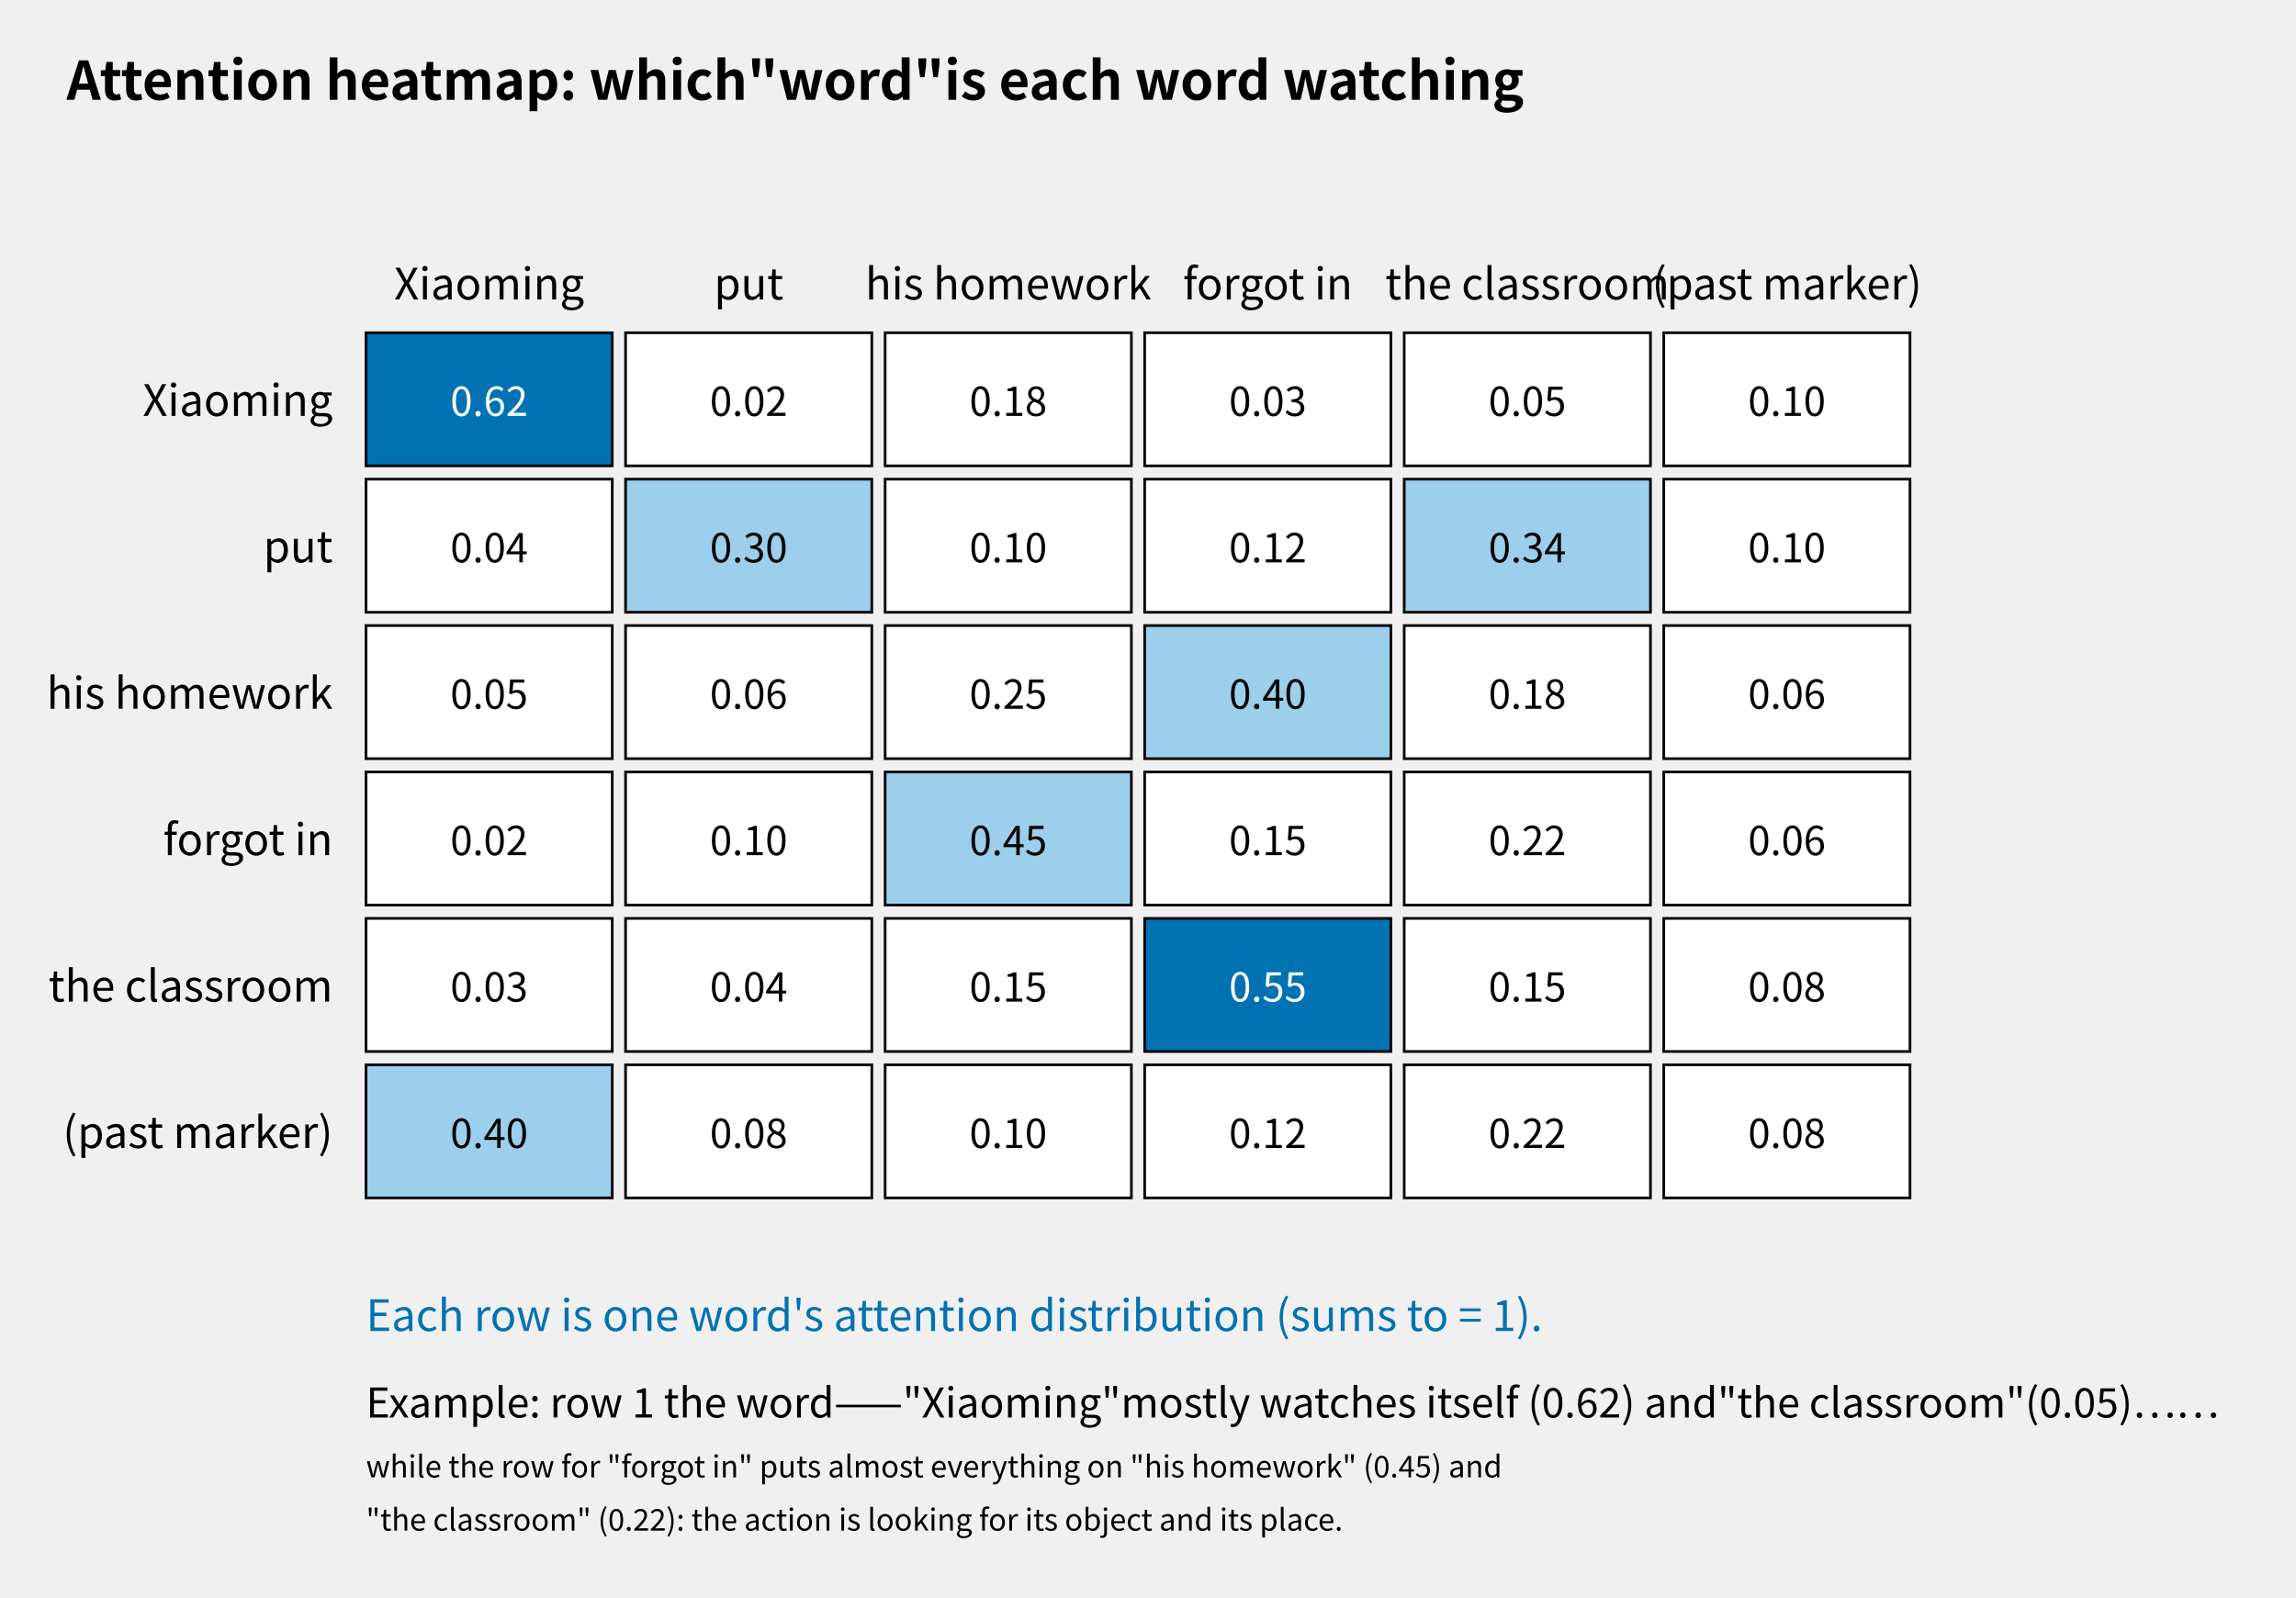
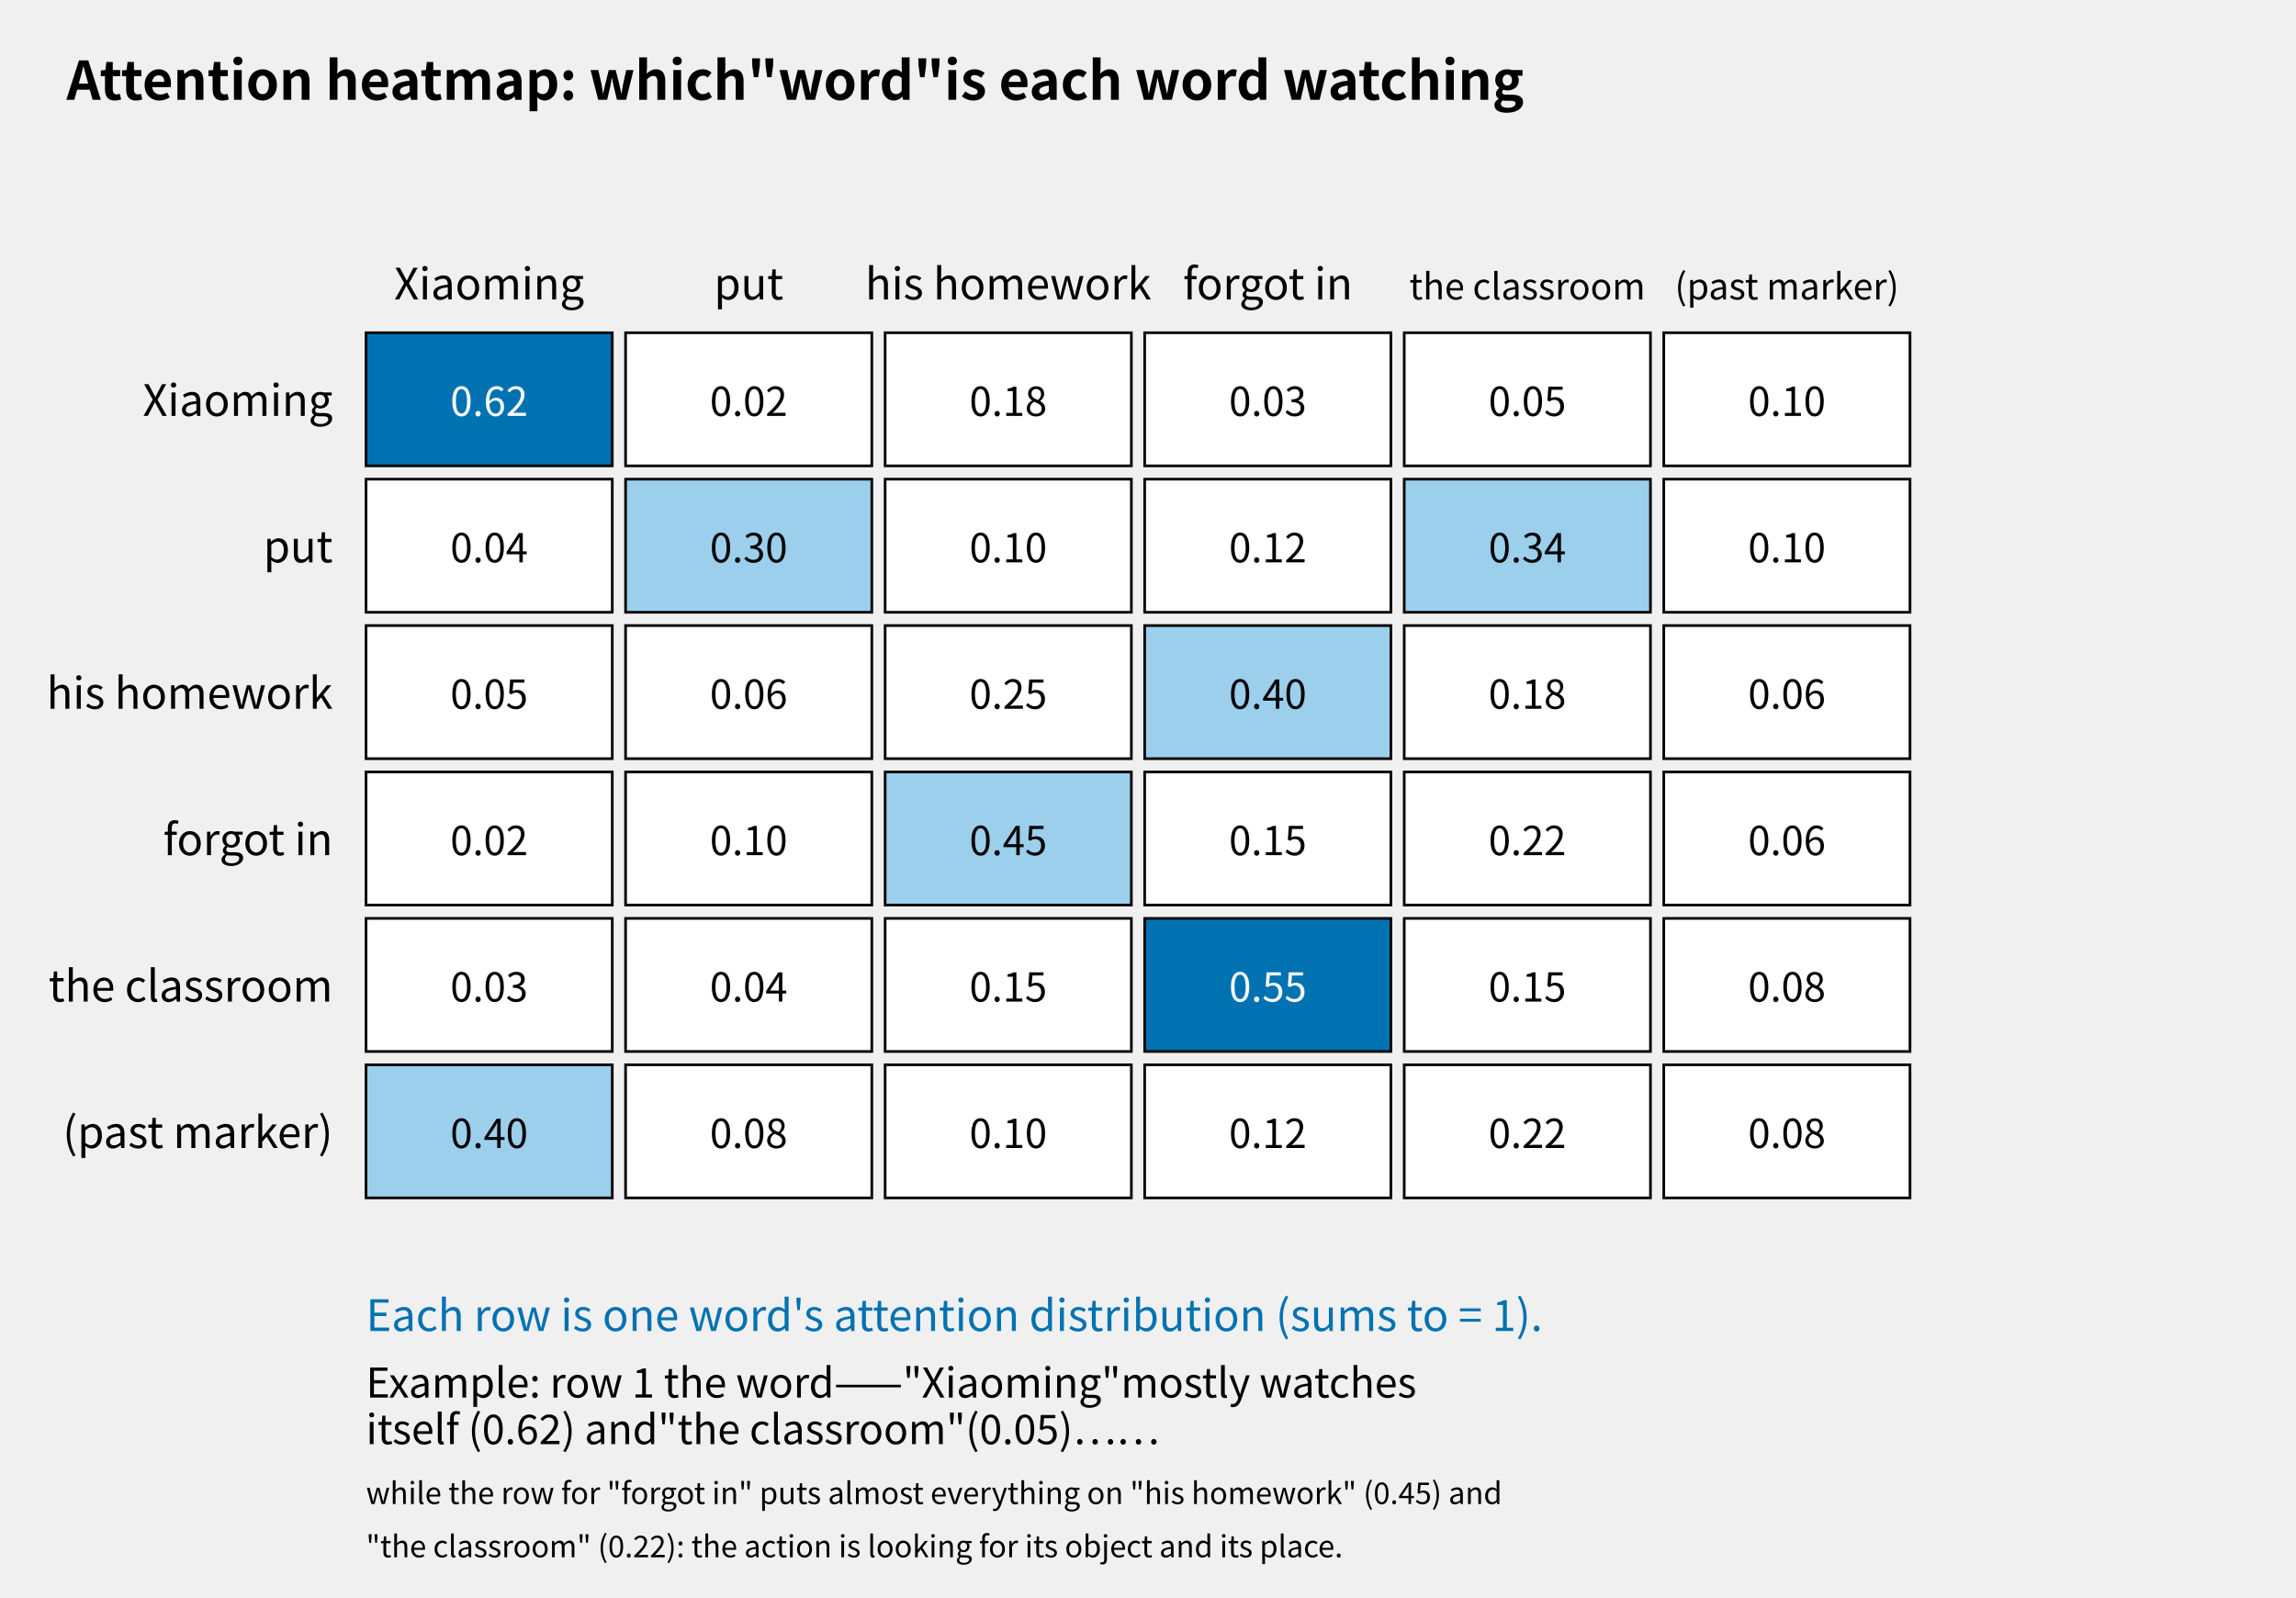
<svg xmlns="http://www.w3.org/2000/svg" width="690" height="480" viewBox="0 0 690 480">
  <defs>
    <marker id="arr" viewBox="0 0 10 10" refX="9" refY="5" markerWidth="7" markerHeight="7" orient="auto-start-reverse">
      <path d="M 0 0 L 10 5 L 0 10 z" fill="#000000" />
    </marker>
  </defs>
  <text x="20" y="30" font-size="16" font-weight="bold" fill="#000000" font-family="Noto Sans CJK SC, sans-serif">Attention heatmap: which"word"is each word watching</text>
  <text x="147" y="90" text-anchor="middle" font-size="13" fill="#000000" font-family="Noto Sans CJK SC, sans-serif">Xiaoming</text>
  <text x="225" y="90" text-anchor="middle" font-size="13" fill="#000000" font-family="Noto Sans CJK SC, sans-serif">put</text>
  <text x="303" y="90" text-anchor="middle" font-size="13" fill="#000000" font-family="Noto Sans CJK SC, sans-serif">his homework</text>
  <text x="381" y="90" text-anchor="middle" font-size="13" fill="#000000" font-family="Noto Sans CJK SC, sans-serif">forgot in</text>
-   <text x="459" y="90" text-anchor="middle" font-size="13" fill="#000000" font-family="Noto Sans CJK SC, sans-serif">the classroom</text>
-   <text x="537" y="90" text-anchor="middle" font-size="13" fill="#000000" font-family="Noto Sans CJK SC, sans-serif">(past marker)</text>
+   <text x="459" y="90" text-anchor="middle" font-size="10.8" fill="#000000" font-family="Noto Sans CJK SC, sans-serif">the classroom</text>
+   <text x="537" y="90" text-anchor="middle" font-size="10.8" fill="#000000" font-family="Noto Sans CJK SC, sans-serif">(past marker)</text>
  <text x="100" y="125" text-anchor="end" font-size="13" fill="#000000" font-family="Noto Sans CJK SC, sans-serif">Xiaoming</text>
  <text x="100" y="169" text-anchor="end" font-size="13" fill="#000000" font-family="Noto Sans CJK SC, sans-serif">put</text>
  <text x="100" y="213" text-anchor="end" font-size="13" fill="#000000" font-family="Noto Sans CJK SC, sans-serif">his homework</text>
  <text x="100" y="257" text-anchor="end" font-size="13" fill="#000000" font-family="Noto Sans CJK SC, sans-serif">forgot in</text>
  <text x="100" y="301" text-anchor="end" font-size="13" fill="#000000" font-family="Noto Sans CJK SC, sans-serif">the classroom</text>
  <text x="100" y="345" text-anchor="end" font-size="13" fill="#000000" font-family="Noto Sans CJK SC, sans-serif">(past marker)</text>
  <rect x="110" y="100" width="74" height="40" fill="#0072B2" fill-opacity="1" stroke="#000000" stroke-width="0.8" />
  <text x="147" y="125" text-anchor="middle" font-size="12" fill="#ffffff" font-family="Noto Sans CJK SC, sans-serif">0.62</text>
  <rect x="188" y="100" width="74" height="40" fill="#ffffff" fill-opacity="1" stroke="#000000" stroke-width="0.8" />
  <text x="225" y="125" text-anchor="middle" font-size="12" fill="#000000" font-family="Noto Sans CJK SC, sans-serif">0.02</text>
  <rect x="266" y="100" width="74" height="40" fill="#ffffff" fill-opacity="1" stroke="#000000" stroke-width="0.8" />
  <text x="303" y="125" text-anchor="middle" font-size="12" fill="#000000" font-family="Noto Sans CJK SC, sans-serif">0.18</text>
  <rect x="344" y="100" width="74" height="40" fill="#ffffff" fill-opacity="1" stroke="#000000" stroke-width="0.8" />
  <text x="381" y="125" text-anchor="middle" font-size="12" fill="#000000" font-family="Noto Sans CJK SC, sans-serif">0.03</text>
  <rect x="422" y="100" width="74" height="40" fill="#ffffff" fill-opacity="1" stroke="#000000" stroke-width="0.8" />
  <text x="459" y="125" text-anchor="middle" font-size="12" fill="#000000" font-family="Noto Sans CJK SC, sans-serif">0.05</text>
  <rect x="500" y="100" width="74" height="40" fill="#ffffff" fill-opacity="1" stroke="#000000" stroke-width="0.8" />
  <text x="537" y="125" text-anchor="middle" font-size="12" fill="#000000" font-family="Noto Sans CJK SC, sans-serif">0.10</text>
  <rect x="110" y="144" width="74" height="40" fill="#ffffff" fill-opacity="1" stroke="#000000" stroke-width="0.8" />
  <text x="147" y="169" text-anchor="middle" font-size="12" fill="#000000" font-family="Noto Sans CJK SC, sans-serif">0.04</text>
  <rect x="188" y="144" width="74" height="40" fill="#56B4E9" fill-opacity="0.55" stroke="#000000" stroke-width="0.8" />
  <text x="225" y="169" text-anchor="middle" font-size="12" fill="#000000" font-family="Noto Sans CJK SC, sans-serif">0.30</text>
  <rect x="266" y="144" width="74" height="40" fill="#ffffff" fill-opacity="1" stroke="#000000" stroke-width="0.8" />
  <text x="303" y="169" text-anchor="middle" font-size="12" fill="#000000" font-family="Noto Sans CJK SC, sans-serif">0.10</text>
  <rect x="344" y="144" width="74" height="40" fill="#ffffff" fill-opacity="1" stroke="#000000" stroke-width="0.8" />
  <text x="381" y="169" text-anchor="middle" font-size="12" fill="#000000" font-family="Noto Sans CJK SC, sans-serif">0.12</text>
  <rect x="422" y="144" width="74" height="40" fill="#56B4E9" fill-opacity="0.55" stroke="#000000" stroke-width="0.8" />
  <text x="459" y="169" text-anchor="middle" font-size="12" fill="#000000" font-family="Noto Sans CJK SC, sans-serif">0.34</text>
  <rect x="500" y="144" width="74" height="40" fill="#ffffff" fill-opacity="1" stroke="#000000" stroke-width="0.8" />
  <text x="537" y="169" text-anchor="middle" font-size="12" fill="#000000" font-family="Noto Sans CJK SC, sans-serif">0.10</text>
  <rect x="110" y="188" width="74" height="40" fill="#ffffff" fill-opacity="1" stroke="#000000" stroke-width="0.8" />
  <text x="147" y="213" text-anchor="middle" font-size="12" fill="#000000" font-family="Noto Sans CJK SC, sans-serif">0.05</text>
  <rect x="188" y="188" width="74" height="40" fill="#ffffff" fill-opacity="1" stroke="#000000" stroke-width="0.8" />
  <text x="225" y="213" text-anchor="middle" font-size="12" fill="#000000" font-family="Noto Sans CJK SC, sans-serif">0.06</text>
  <rect x="266" y="188" width="74" height="40" fill="#ffffff" fill-opacity="1" stroke="#000000" stroke-width="0.8" />
  <text x="303" y="213" text-anchor="middle" font-size="12" fill="#000000" font-family="Noto Sans CJK SC, sans-serif">0.25</text>
  <rect x="344" y="188" width="74" height="40" fill="#56B4E9" fill-opacity="0.55" stroke="#000000" stroke-width="0.8" />
  <text x="381" y="213" text-anchor="middle" font-size="12" fill="#000000" font-family="Noto Sans CJK SC, sans-serif">0.40</text>
  <rect x="422" y="188" width="74" height="40" fill="#ffffff" fill-opacity="1" stroke="#000000" stroke-width="0.8" />
  <text x="459" y="213" text-anchor="middle" font-size="12" fill="#000000" font-family="Noto Sans CJK SC, sans-serif">0.18</text>
  <rect x="500" y="188" width="74" height="40" fill="#ffffff" fill-opacity="1" stroke="#000000" stroke-width="0.8" />
  <text x="537" y="213" text-anchor="middle" font-size="12" fill="#000000" font-family="Noto Sans CJK SC, sans-serif">0.06</text>
  <rect x="110" y="232" width="74" height="40" fill="#ffffff" fill-opacity="1" stroke="#000000" stroke-width="0.8" />
  <text x="147" y="257" text-anchor="middle" font-size="12" fill="#000000" font-family="Noto Sans CJK SC, sans-serif">0.02</text>
  <rect x="188" y="232" width="74" height="40" fill="#ffffff" fill-opacity="1" stroke="#000000" stroke-width="0.8" />
  <text x="225" y="257" text-anchor="middle" font-size="12" fill="#000000" font-family="Noto Sans CJK SC, sans-serif">0.10</text>
  <rect x="266" y="232" width="74" height="40" fill="#56B4E9" fill-opacity="0.55" stroke="#000000" stroke-width="0.8" />
  <text x="303" y="257" text-anchor="middle" font-size="12" fill="#000000" font-family="Noto Sans CJK SC, sans-serif">0.45</text>
  <rect x="344" y="232" width="74" height="40" fill="#ffffff" fill-opacity="1" stroke="#000000" stroke-width="0.8" />
  <text x="381" y="257" text-anchor="middle" font-size="12" fill="#000000" font-family="Noto Sans CJK SC, sans-serif">0.15</text>
  <rect x="422" y="232" width="74" height="40" fill="#ffffff" fill-opacity="1" stroke="#000000" stroke-width="0.8" />
  <text x="459" y="257" text-anchor="middle" font-size="12" fill="#000000" font-family="Noto Sans CJK SC, sans-serif">0.22</text>
  <rect x="500" y="232" width="74" height="40" fill="#ffffff" fill-opacity="1" stroke="#000000" stroke-width="0.8" />
  <text x="537" y="257" text-anchor="middle" font-size="12" fill="#000000" font-family="Noto Sans CJK SC, sans-serif">0.06</text>
  <rect x="110" y="276" width="74" height="40" fill="#ffffff" fill-opacity="1" stroke="#000000" stroke-width="0.8" />
  <text x="147" y="301" text-anchor="middle" font-size="12" fill="#000000" font-family="Noto Sans CJK SC, sans-serif">0.03</text>
  <rect x="188" y="276" width="74" height="40" fill="#ffffff" fill-opacity="1" stroke="#000000" stroke-width="0.8" />
  <text x="225" y="301" text-anchor="middle" font-size="12" fill="#000000" font-family="Noto Sans CJK SC, sans-serif">0.04</text>
  <rect x="266" y="276" width="74" height="40" fill="#ffffff" fill-opacity="1" stroke="#000000" stroke-width="0.8" />
  <text x="303" y="301" text-anchor="middle" font-size="12" fill="#000000" font-family="Noto Sans CJK SC, sans-serif">0.15</text>
  <rect x="344" y="276" width="74" height="40" fill="#0072B2" fill-opacity="1" stroke="#000000" stroke-width="0.8" />
  <text x="381" y="301" text-anchor="middle" font-size="12" fill="#ffffff" font-family="Noto Sans CJK SC, sans-serif">0.55</text>
  <rect x="422" y="276" width="74" height="40" fill="#ffffff" fill-opacity="1" stroke="#000000" stroke-width="0.8" />
  <text x="459" y="301" text-anchor="middle" font-size="12" fill="#000000" font-family="Noto Sans CJK SC, sans-serif">0.15</text>
  <rect x="500" y="276" width="74" height="40" fill="#ffffff" fill-opacity="1" stroke="#000000" stroke-width="0.8" />
  <text x="537" y="301" text-anchor="middle" font-size="12" fill="#000000" font-family="Noto Sans CJK SC, sans-serif">0.08</text>
  <rect x="110" y="320" width="74" height="40" fill="#56B4E9" fill-opacity="0.55" stroke="#000000" stroke-width="0.8" />
  <text x="147" y="345" text-anchor="middle" font-size="12" fill="#000000" font-family="Noto Sans CJK SC, sans-serif">0.40</text>
  <rect x="188" y="320" width="74" height="40" fill="#ffffff" fill-opacity="1" stroke="#000000" stroke-width="0.8" />
  <text x="225" y="345" text-anchor="middle" font-size="12" fill="#000000" font-family="Noto Sans CJK SC, sans-serif">0.08</text>
  <rect x="266" y="320" width="74" height="40" fill="#ffffff" fill-opacity="1" stroke="#000000" stroke-width="0.8" />
  <text x="303" y="345" text-anchor="middle" font-size="12" fill="#000000" font-family="Noto Sans CJK SC, sans-serif">0.10</text>
  <rect x="344" y="320" width="74" height="40" fill="#ffffff" fill-opacity="1" stroke="#000000" stroke-width="0.8" />
  <text x="381" y="345" text-anchor="middle" font-size="12" fill="#000000" font-family="Noto Sans CJK SC, sans-serif">0.12</text>
  <rect x="422" y="320" width="74" height="40" fill="#ffffff" fill-opacity="1" stroke="#000000" stroke-width="0.8" />
  <text x="459" y="345" text-anchor="middle" font-size="12" fill="#000000" font-family="Noto Sans CJK SC, sans-serif">0.22</text>
  <rect x="500" y="320" width="74" height="40" fill="#ffffff" fill-opacity="1" stroke="#000000" stroke-width="0.8" />
  <text x="537" y="345" text-anchor="middle" font-size="12" fill="#000000" font-family="Noto Sans CJK SC, sans-serif">0.08</text>
  <g font-size="13" font-family="Noto Sans CJK SC, sans-serif" fill="#000000">
    <text x="110" y="400" fill="#0072B2">Each row is one word's attention distribution (sums to = 1).</text>
-     <text x="110" y="426" fill="#000000" font-size="12.3">Example: row 1 the word——"Xiaoming"mostly watches itself (0.62) and"the classroom"(0.05)……</text>
-     <text x="110" y="444" font-size="9.0">while the row for "forgot in" puts almost everything on "his homework" (0.45) and</text>
-     <text x="110" y="460" font-size="9.0">"the classroom" (0.22): the action is looking for its object and its place.</text>
+     <text x="110" y="420" fill="#000000" font-size="12.3">Example: row 1 the word——"Xiaoming"mostly watches</text>
+     <text x="110" y="434" fill="#000000" font-size="12.3">itself (0.62) and"the classroom"(0.05)……</text>
+     <text x="110" y="452" font-size="9.0">while the row for "forgot in" puts almost everything on "his homework" (0.45) and</text>
+     <text x="110" y="468" font-size="9.0">"the classroom" (0.22): the action is looking for its object and its place.</text>
  </g>
</svg>
